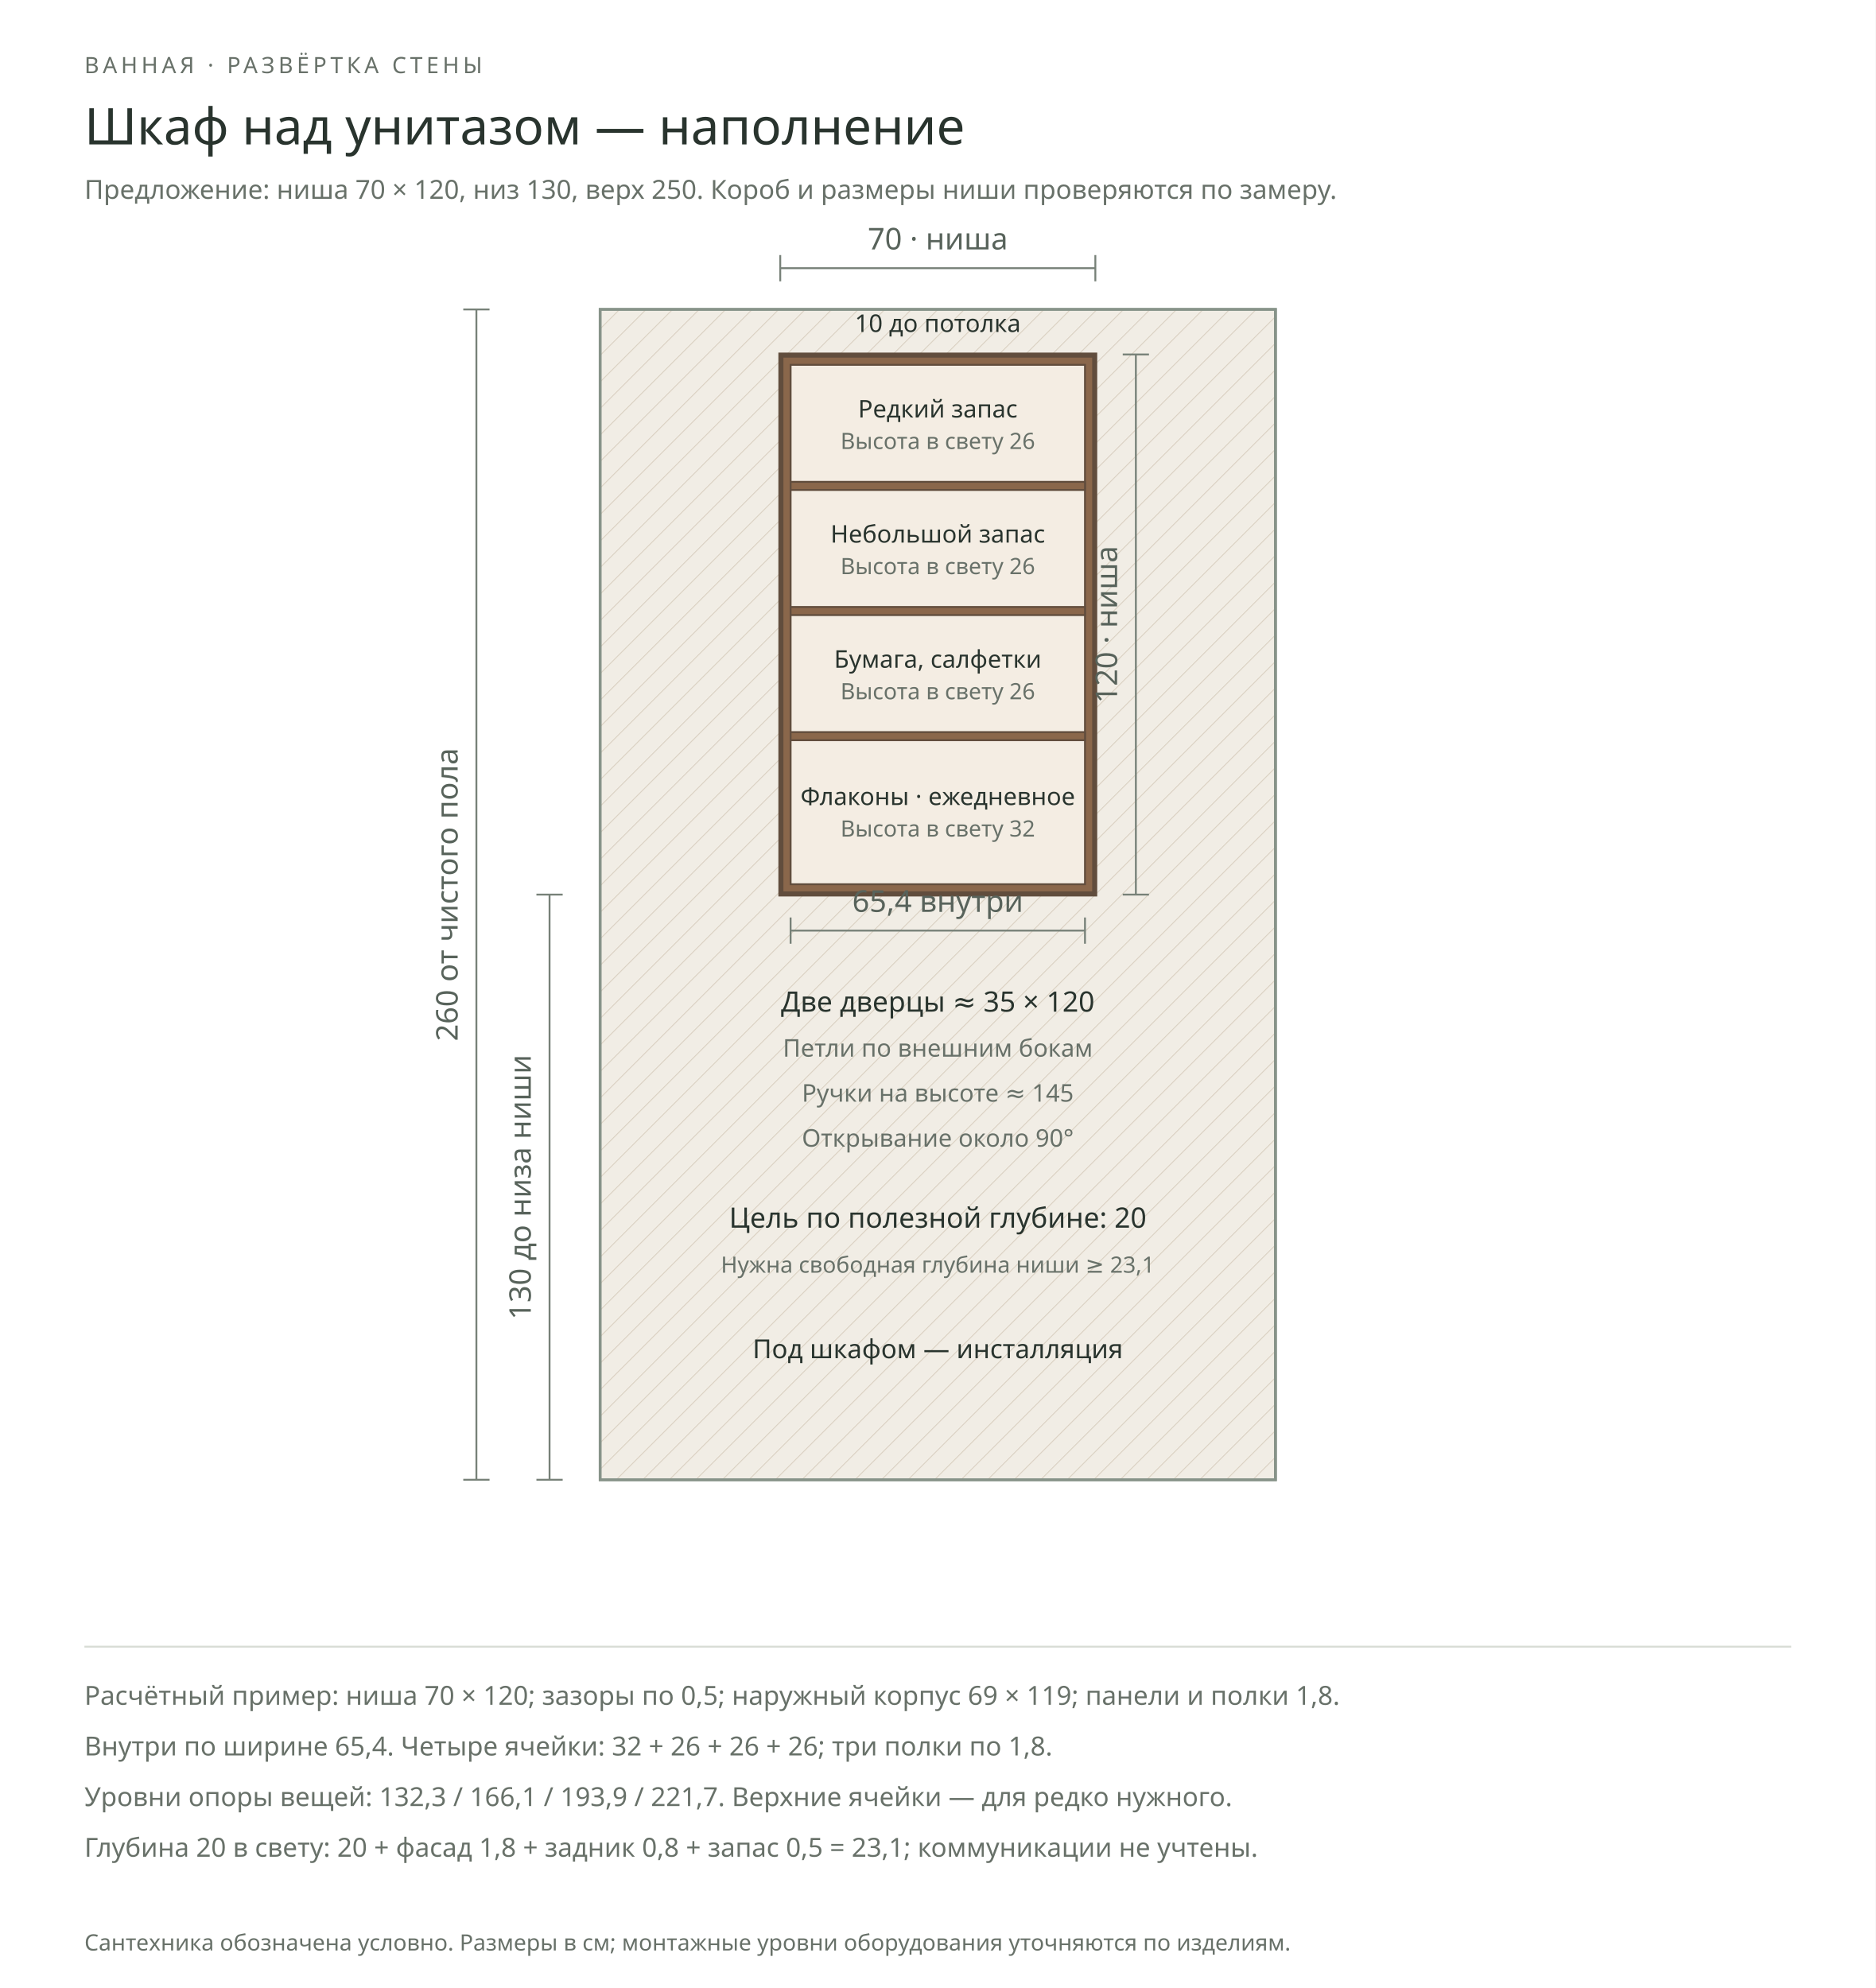
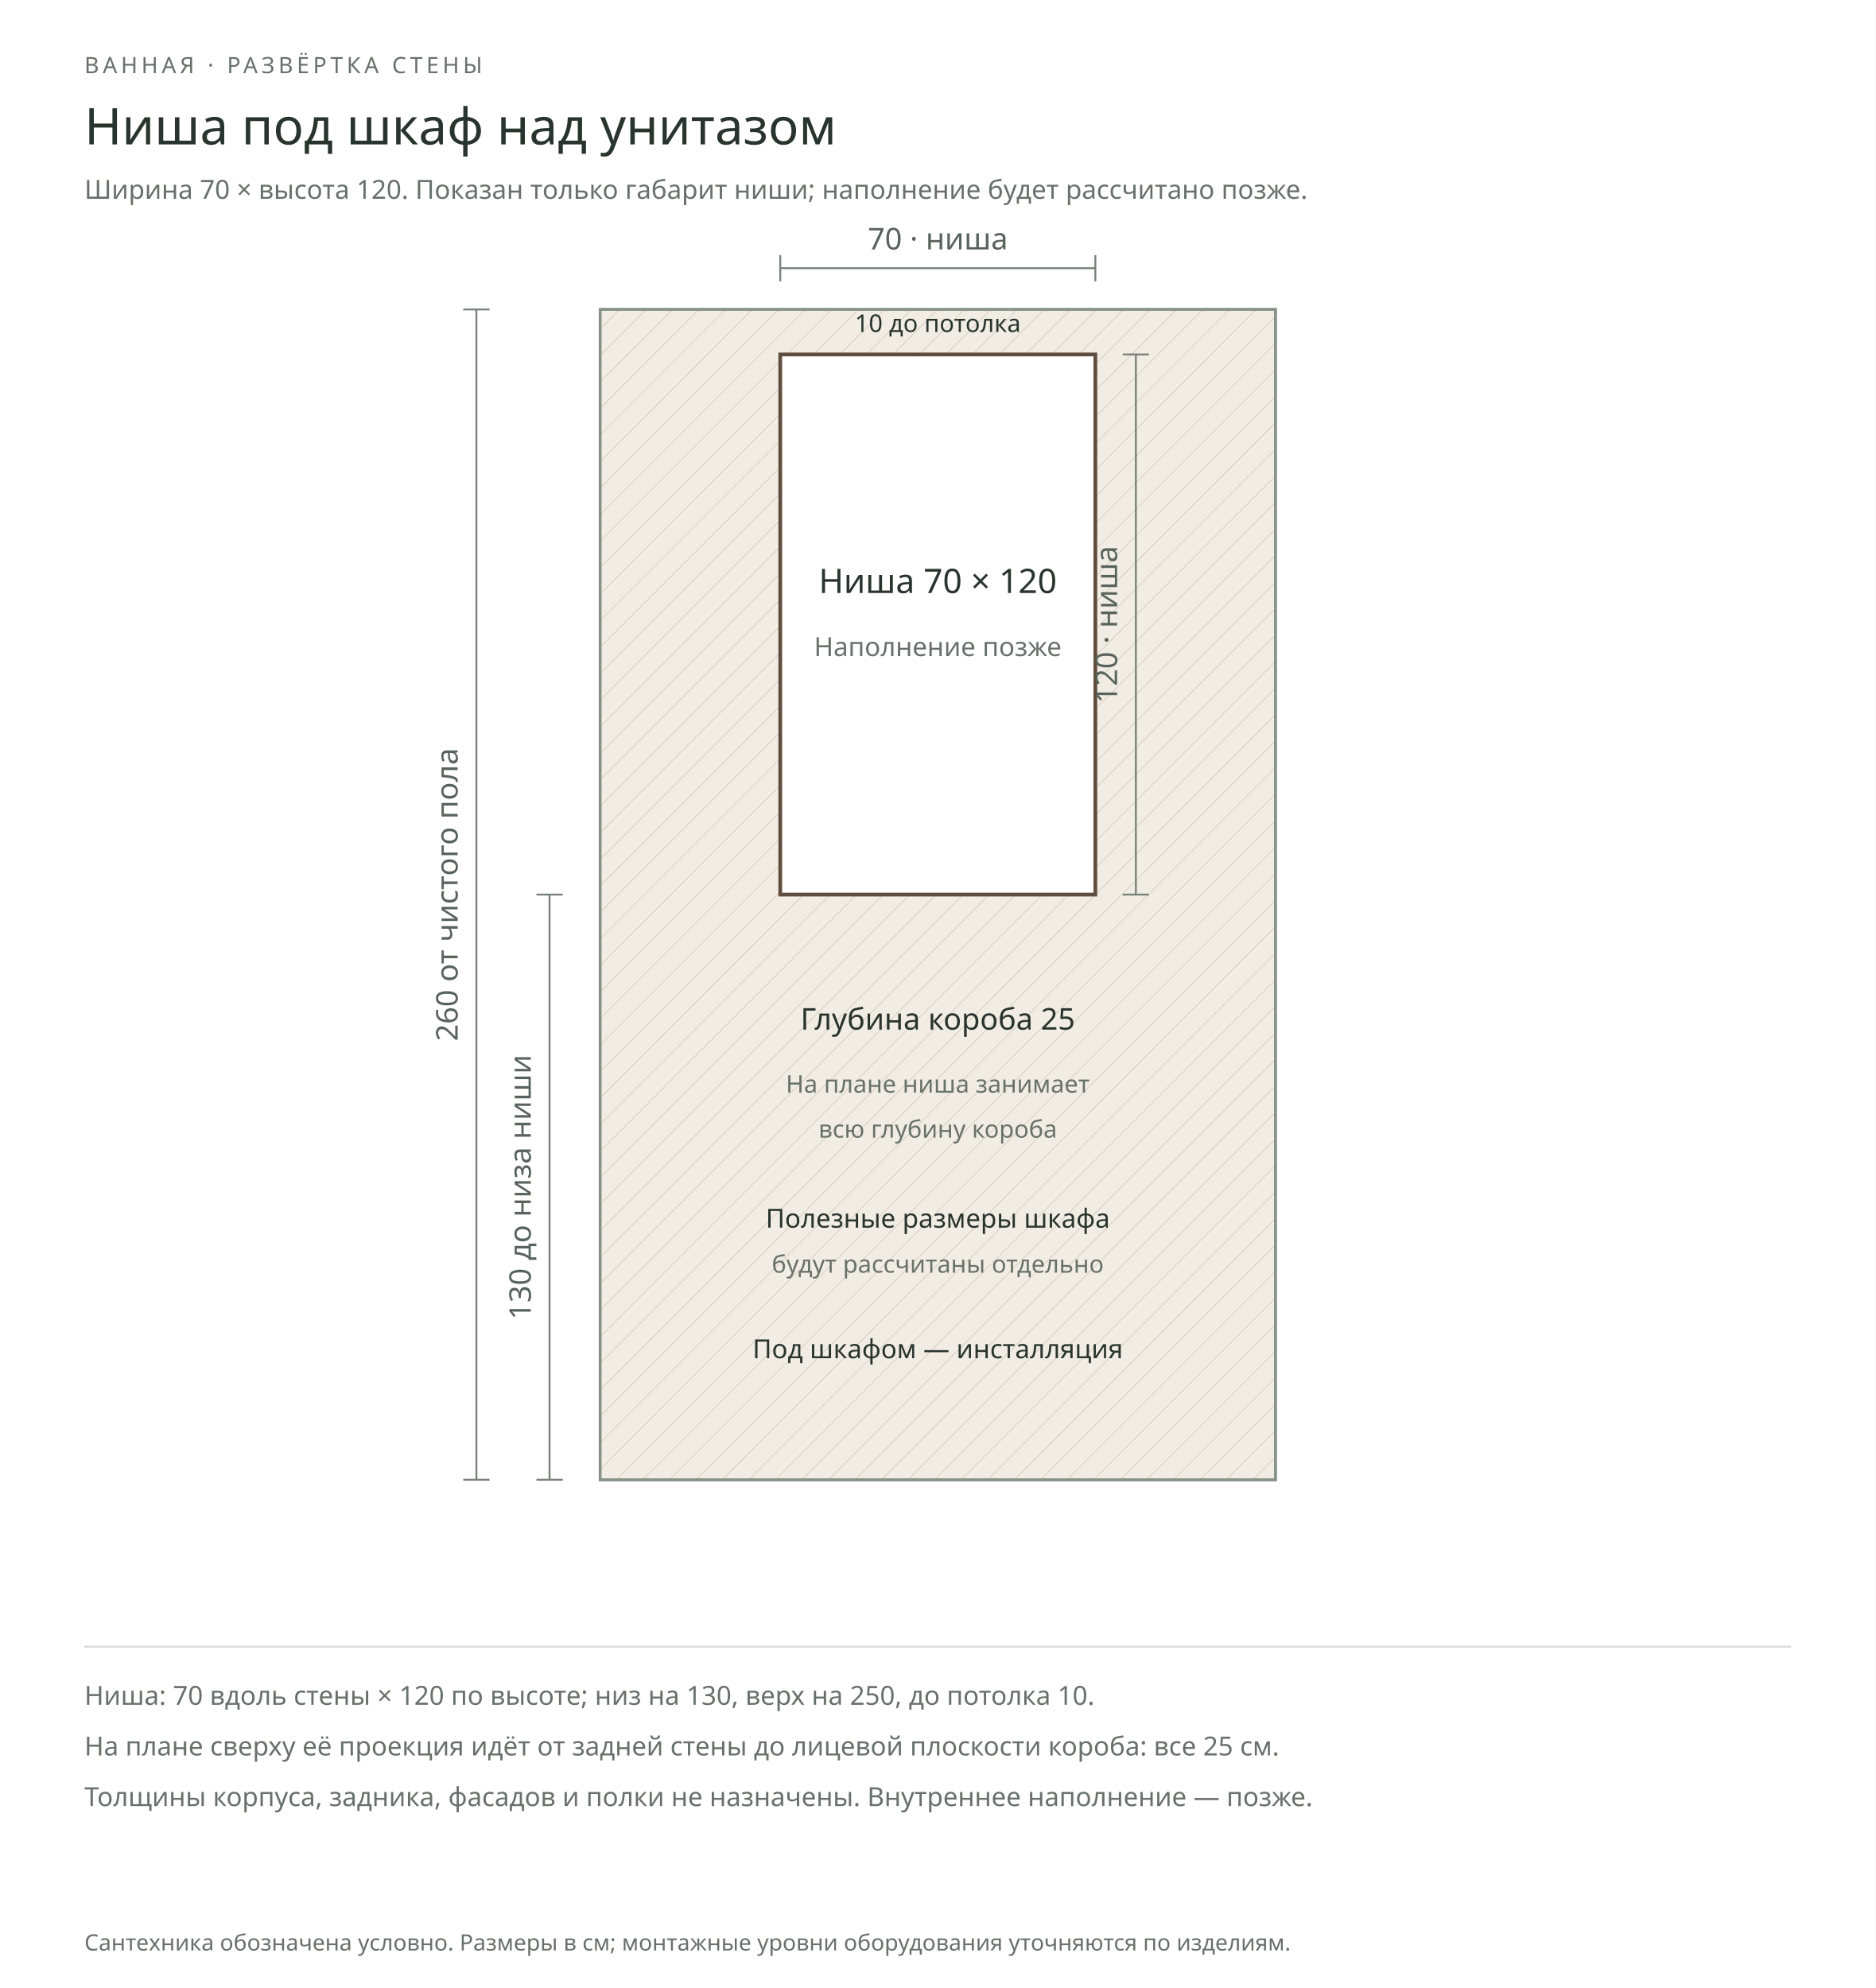
<svg xmlns="http://www.w3.org/2000/svg" width="1000" height="1060" viewBox="0 0 1000 1060" role="img" aria-labelledby="title desc">
  <defs>
    <pattern id="hatch" width="10" height="10" patternUnits="userSpaceOnUse" patternTransform="rotate(45)">
      <rect width="10" height="10" fill="#f1ede5" />
      <path d="M0 0V10" stroke="#dbd2c4" />
    </pattern>
  </defs>
  <style>text{font-family:'Segoe UI',sans-serif;fill:#29342e}.small{font-size:14px}.dim{fill:none;stroke:#778178;stroke-width:1}.dimtext{font-size:16px;fill:#58635b}.muted{fill:#687169}.blue{fill:#286b81}.projection{fill:none;stroke:#8e9d94;stroke-width:1.5;stroke-dasharray:6 5}.woodtext{fill:#fff;font-size:13px}.metal{fill:none;stroke:#738277;stroke-width:3}</style>
  <rect width="1000" height="1060" fill="#fff" />
  <text x="45" y="39" font-size="12" letter-spacing="2" class="muted">ВАННАЯ · РАЗВЁРТКА СТЕНЫ</text>
-   <text x="45" y="77" font-size="27">Шкаф над унитазом — наполнение</text>
-   <text x="45" y="106" class="small muted">Предложение: ниша 70 × 120, низ 130, верх 250. Короб и размеры ниши проверяются по замеру.</text>
+   <text x="45" y="77" font-size="27">Ниша под шкаф над унитазом</text>
+   <text x="45" y="106" class="small muted">Ширина 70 × высота 120. Показан только габарит ниши; наполнение будет рассчитано позже.</text>
  <rect x="320" y="165" width="360" height="624" rx="0" fill="#faf9f5" stroke="#879389" stroke-width="1.5" class="" />
  <rect x="320" y="165" width="360" height="624" rx="0" fill="url(#hatch)" stroke="#879389" stroke-width="1.5" class="" />
  <rect x="416" y="189" width="168" height="288" rx="0" fill="#fff" stroke="#614d3d" stroke-width="2" class="" />
-   <rect x="417.2" y="190.2" width="165.6" height="285.6" rx="0" fill="#8a674b" stroke="#614d3d" stroke-width="1" class="" />
-   <rect x="421.52" y="194.52" width="156.96" height="276.96" rx="0" fill="#f4ede3" stroke="#614d3d" stroke-width="1" class="" />
-   <rect x="421.52" y="390.36" width="156.96" height="4.32" rx="0" fill="#8a674b" stroke="#614d3d" stroke-width="1" class="" />
-   <rect x="421.52" y="323.64" width="156.96" height="4.32" rx="0" fill="#8a674b" stroke="#614d3d" stroke-width="1" class="" />
-   <rect x="421.52" y="256.92" width="156.96" height="4.32" rx="0" fill="#8a674b" stroke="#614d3d" stroke-width="1" class="" />
-   <text x="500" y="429.24" font-size="13" class="" text-anchor="middle">Флаконы · ежедневное</text>
-   <text x="500" y="446.04" font-size="12" class="muted" text-anchor="middle">Высота в свету 32</text>
-   <text x="500" y="356.04" font-size="13" class="" text-anchor="middle">Бумага, салфетки</text>
-   <text x="500" y="372.84" font-size="12" class="muted" text-anchor="middle">Высота в свету 26</text>
-   <text x="500" y="289.32" font-size="13" class="" text-anchor="middle">Небольшой запас</text>
-   <text x="500" y="306.12" font-size="12" class="muted" text-anchor="middle">Высота в свету 26</text>
-   <text x="500" y="222.6" font-size="13" class="" text-anchor="middle">Редкий запас</text>
-   <text x="500" y="239.4" font-size="12" class="muted" text-anchor="middle">Высота в свету 26</text>
+   <text x="500" y="316.2" font-size="18" class="" text-anchor="middle">Ниша 70 × 120</text>
+   <text x="500" y="349.8" font-size="14" class="muted" text-anchor="middle">Наполнение позже</text>
  <path d="M416 136V150M584 136V150M416 143H584" class="dim" />
  <text x="500" y="133" class="dimtext" text-anchor="middle">70 · ниша</text>
  <path d="M598.6 477H612.6M598.6 189H612.6M605.6 477V189" class="dim" />
  <text x="595.6" y="333" class="dimtext" text-anchor="middle" transform="rotate(-90 595.6 333)">120 · ниша</text>
  <path d="M286 789H300M286 477H300M293 789V477" class="dim" />
  <text x="283" y="633" class="dimtext" text-anchor="middle" transform="rotate(-90 283 633)">130 до низа ниши</text>
  <text x="500" y="177" font-size="13" class="" text-anchor="middle">10 до потолка</text>
-   <path d="M421.52 489.2V503.2M578.48 489.2V503.2M421.52 496.2H578.48" class="dim" />
-   <text x="500" y="486.2" class="dimtext" text-anchor="middle">65,4 внутри</text>
-   <text x="500" y="539.4" font-size="15" class="" text-anchor="middle">Две дверцы ≈ 35 × 120</text>
-   <text x="500" y="563.4" font-size="13" class="muted" text-anchor="middle">Петли по внешним бокам</text>
-   <text x="500" y="587.4" font-size="13" class="muted" text-anchor="middle">Ручки на высоте ≈ 145</text>
-   <text x="500" y="611.4" font-size="13" class="muted" text-anchor="middle">Открывание около 90°</text>
-   <text x="500" y="654.6" font-size="15" class="" text-anchor="middle">Цель по полезной глубине: 20</text>
-   <text x="500" y="678.6" font-size="12" class="muted" text-anchor="middle">Нужна свободная глубина ниши ≥ 23,1</text>
+   <text x="500" y="549" font-size="16" class="" text-anchor="middle">Глубина короба 25</text>
+   <text x="500" y="582.6" font-size="13" class="muted" text-anchor="middle">На плане ниша занимает</text>
+   <text x="500" y="606.6" font-size="13" class="muted" text-anchor="middle">всю глубину короба</text>
+   <text x="500" y="654.6" font-size="14" class="" text-anchor="middle">Полезные размеры шкафа</text>
+   <text x="500" y="678.6" font-size="13" class="muted" text-anchor="middle">будут рассчитаны отдельно</text>
  <text x="500" y="724.2" font-size="14" class="" text-anchor="middle">Под шкафом — инсталляция</text>
  <path d="M247 789H261M247 165H261M254 789V165" class="dim" />
  <text x="244" y="477" class="dimtext" text-anchor="middle" transform="rotate(-90 244 477)">260 от чистого пола</text>
  <path d="M45 878H955" stroke="#d8dcd5" />
-   <text x="45" y="909" font-size="14" class="muted">Расчётный пример: ниша 70 × 120; зазоры по 0,5; наружный корпус 69 × 119; панели и полки 1,8.</text>
-   <text x="45" y="936" font-size="14" class="muted">Внутри по ширине 65,4. Четыре ячейки: 32 + 26 + 26 + 26; три полки по 1,8.</text>
-   <text x="45" y="963" font-size="14" class="muted">Уровни опоры вещей: 132,3 / 166,1 / 193,9 / 221,7. Верхние ячейки — для редко нужного.</text>
-   <text x="45" y="990" font-size="14" class="muted">Глубина 20 в свету: 20 + фасад 1,8 + задник 0,8 + запас 0,5 = 23,1; коммуникации не учтены.</text>
+   <text x="45" y="909" font-size="14" class="muted">Ниша: 70 вдоль стены × 120 по высоте; низ на 130, верх на 250, до потолка 10.</text>
+   <text x="45" y="936" font-size="14" class="muted">На плане сверху её проекция идёт от задней стены до лицевой плоскости короба: все 25 см.</text>
+   <text x="45" y="963" font-size="14" class="muted">Толщины корпуса, задника, фасадов и полки не назначены. Внутреннее наполнение — позже.</text>
  <text x="45" y="1040" font-size="12" class="muted">Сантехника обозначена условно. Размеры в см; монтажные уровни оборудования уточняются по изделиям.</text>
</svg>
